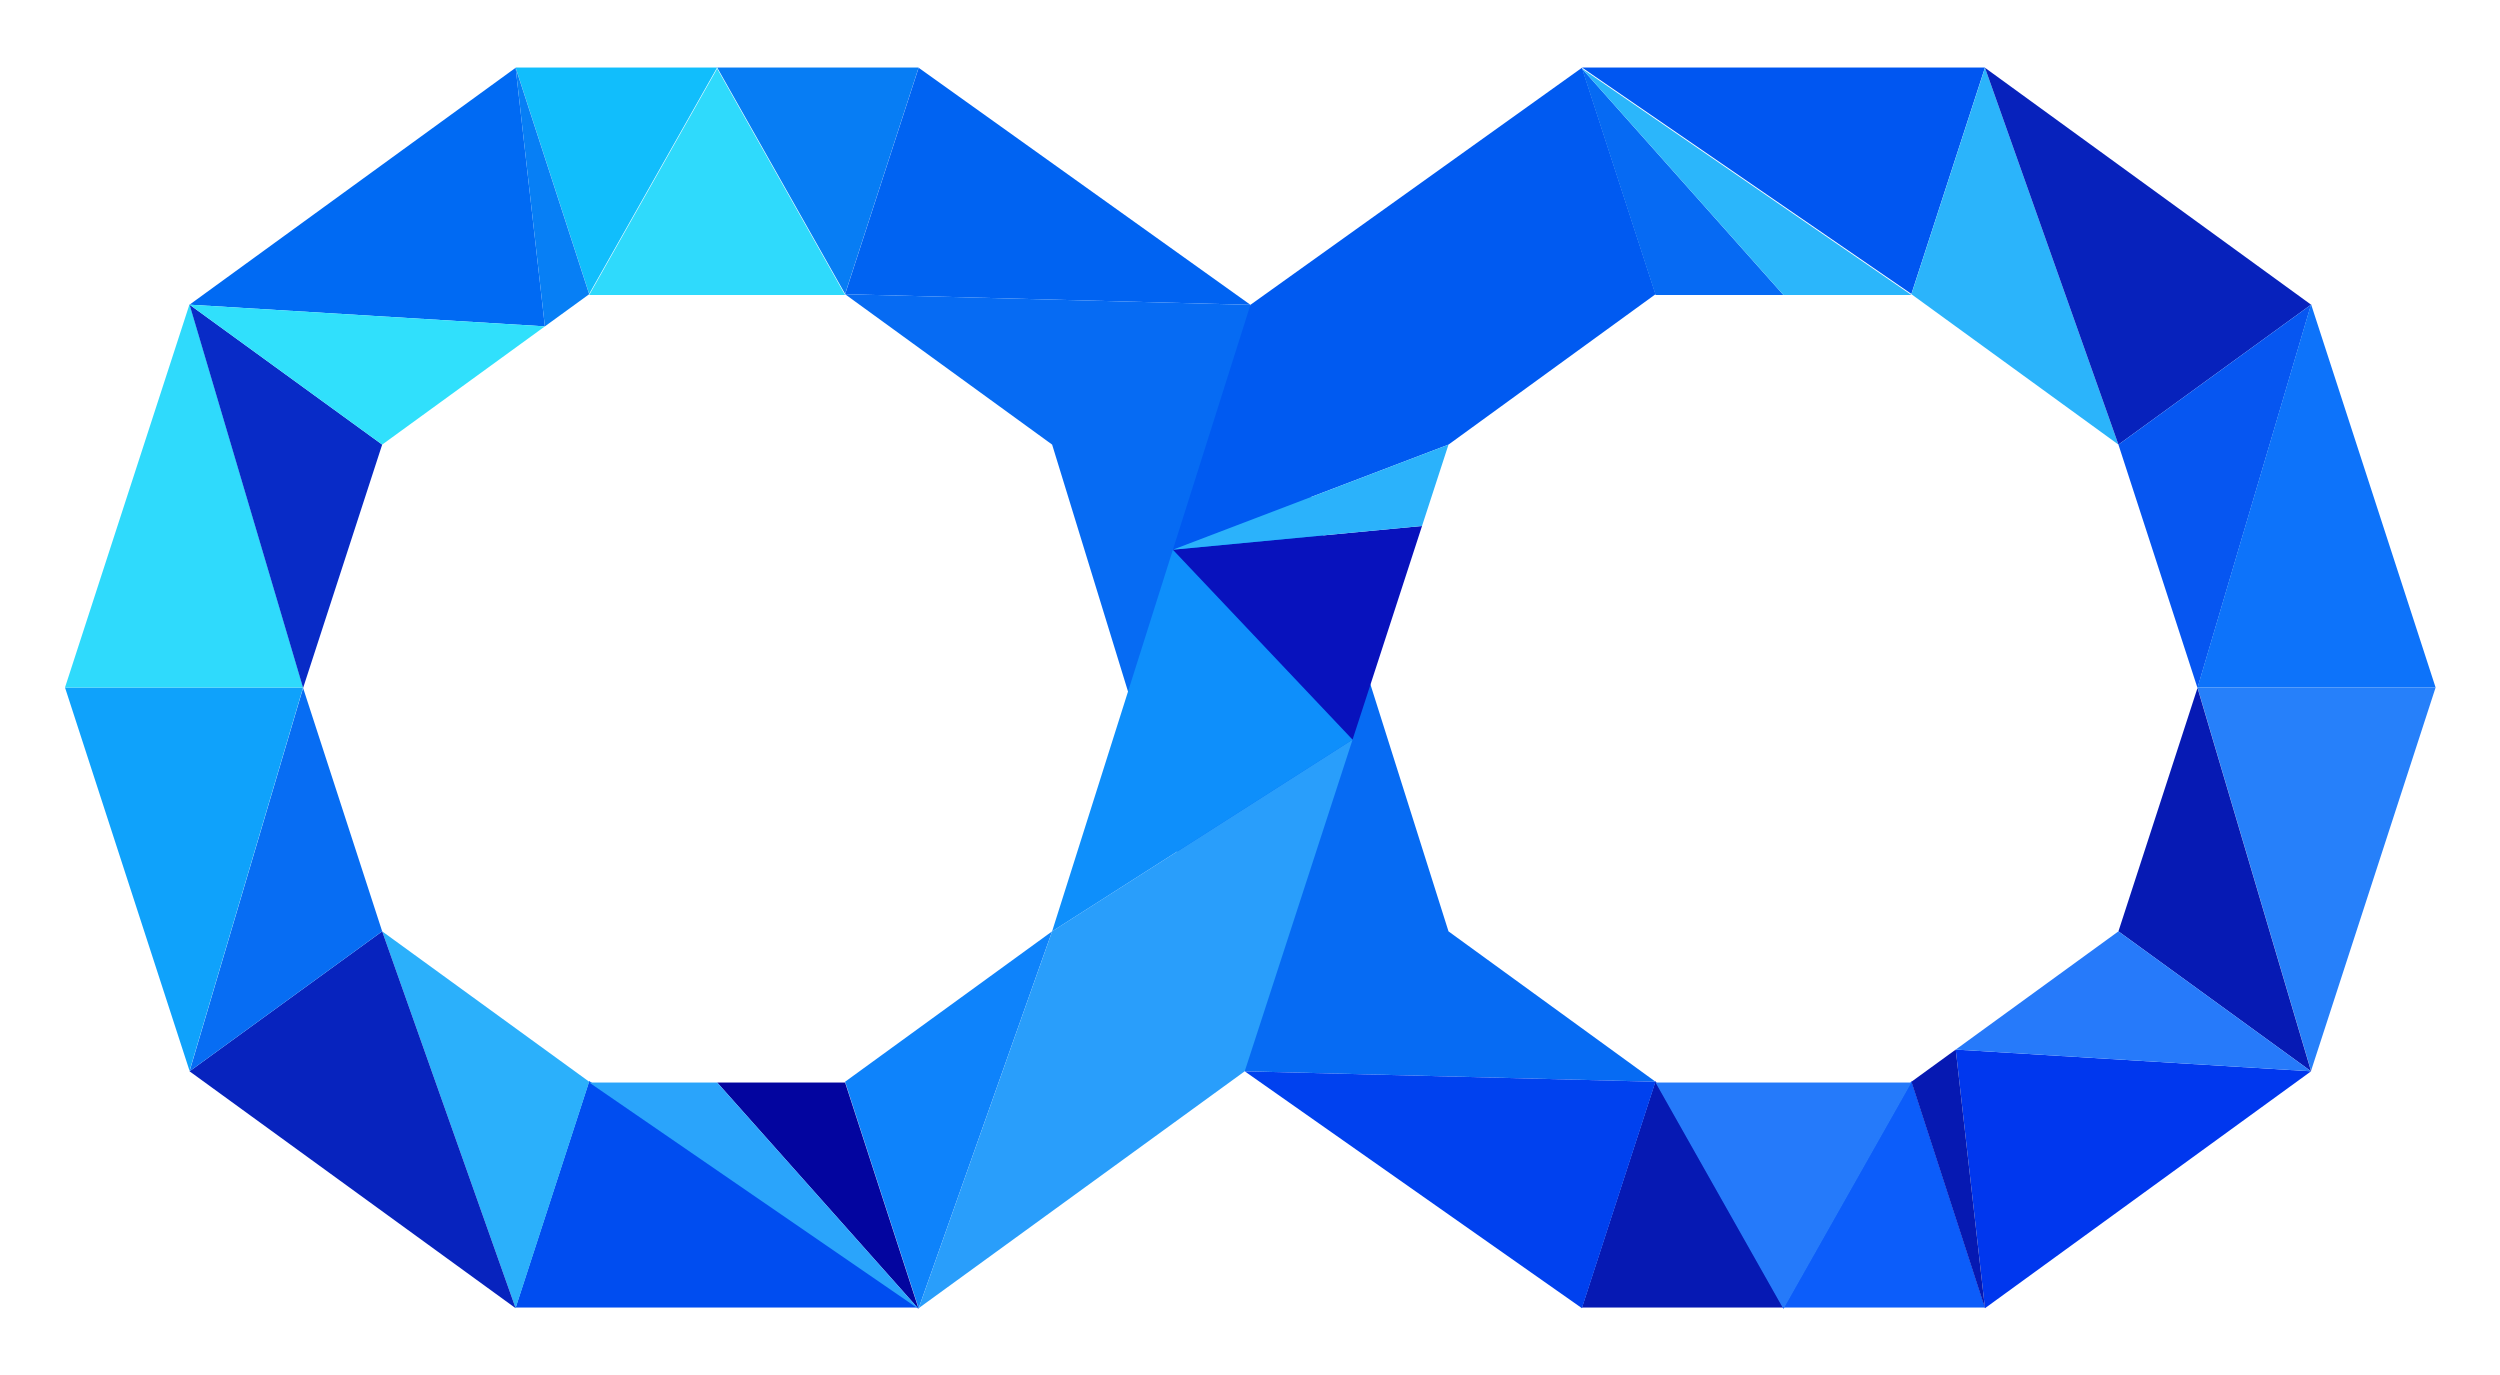
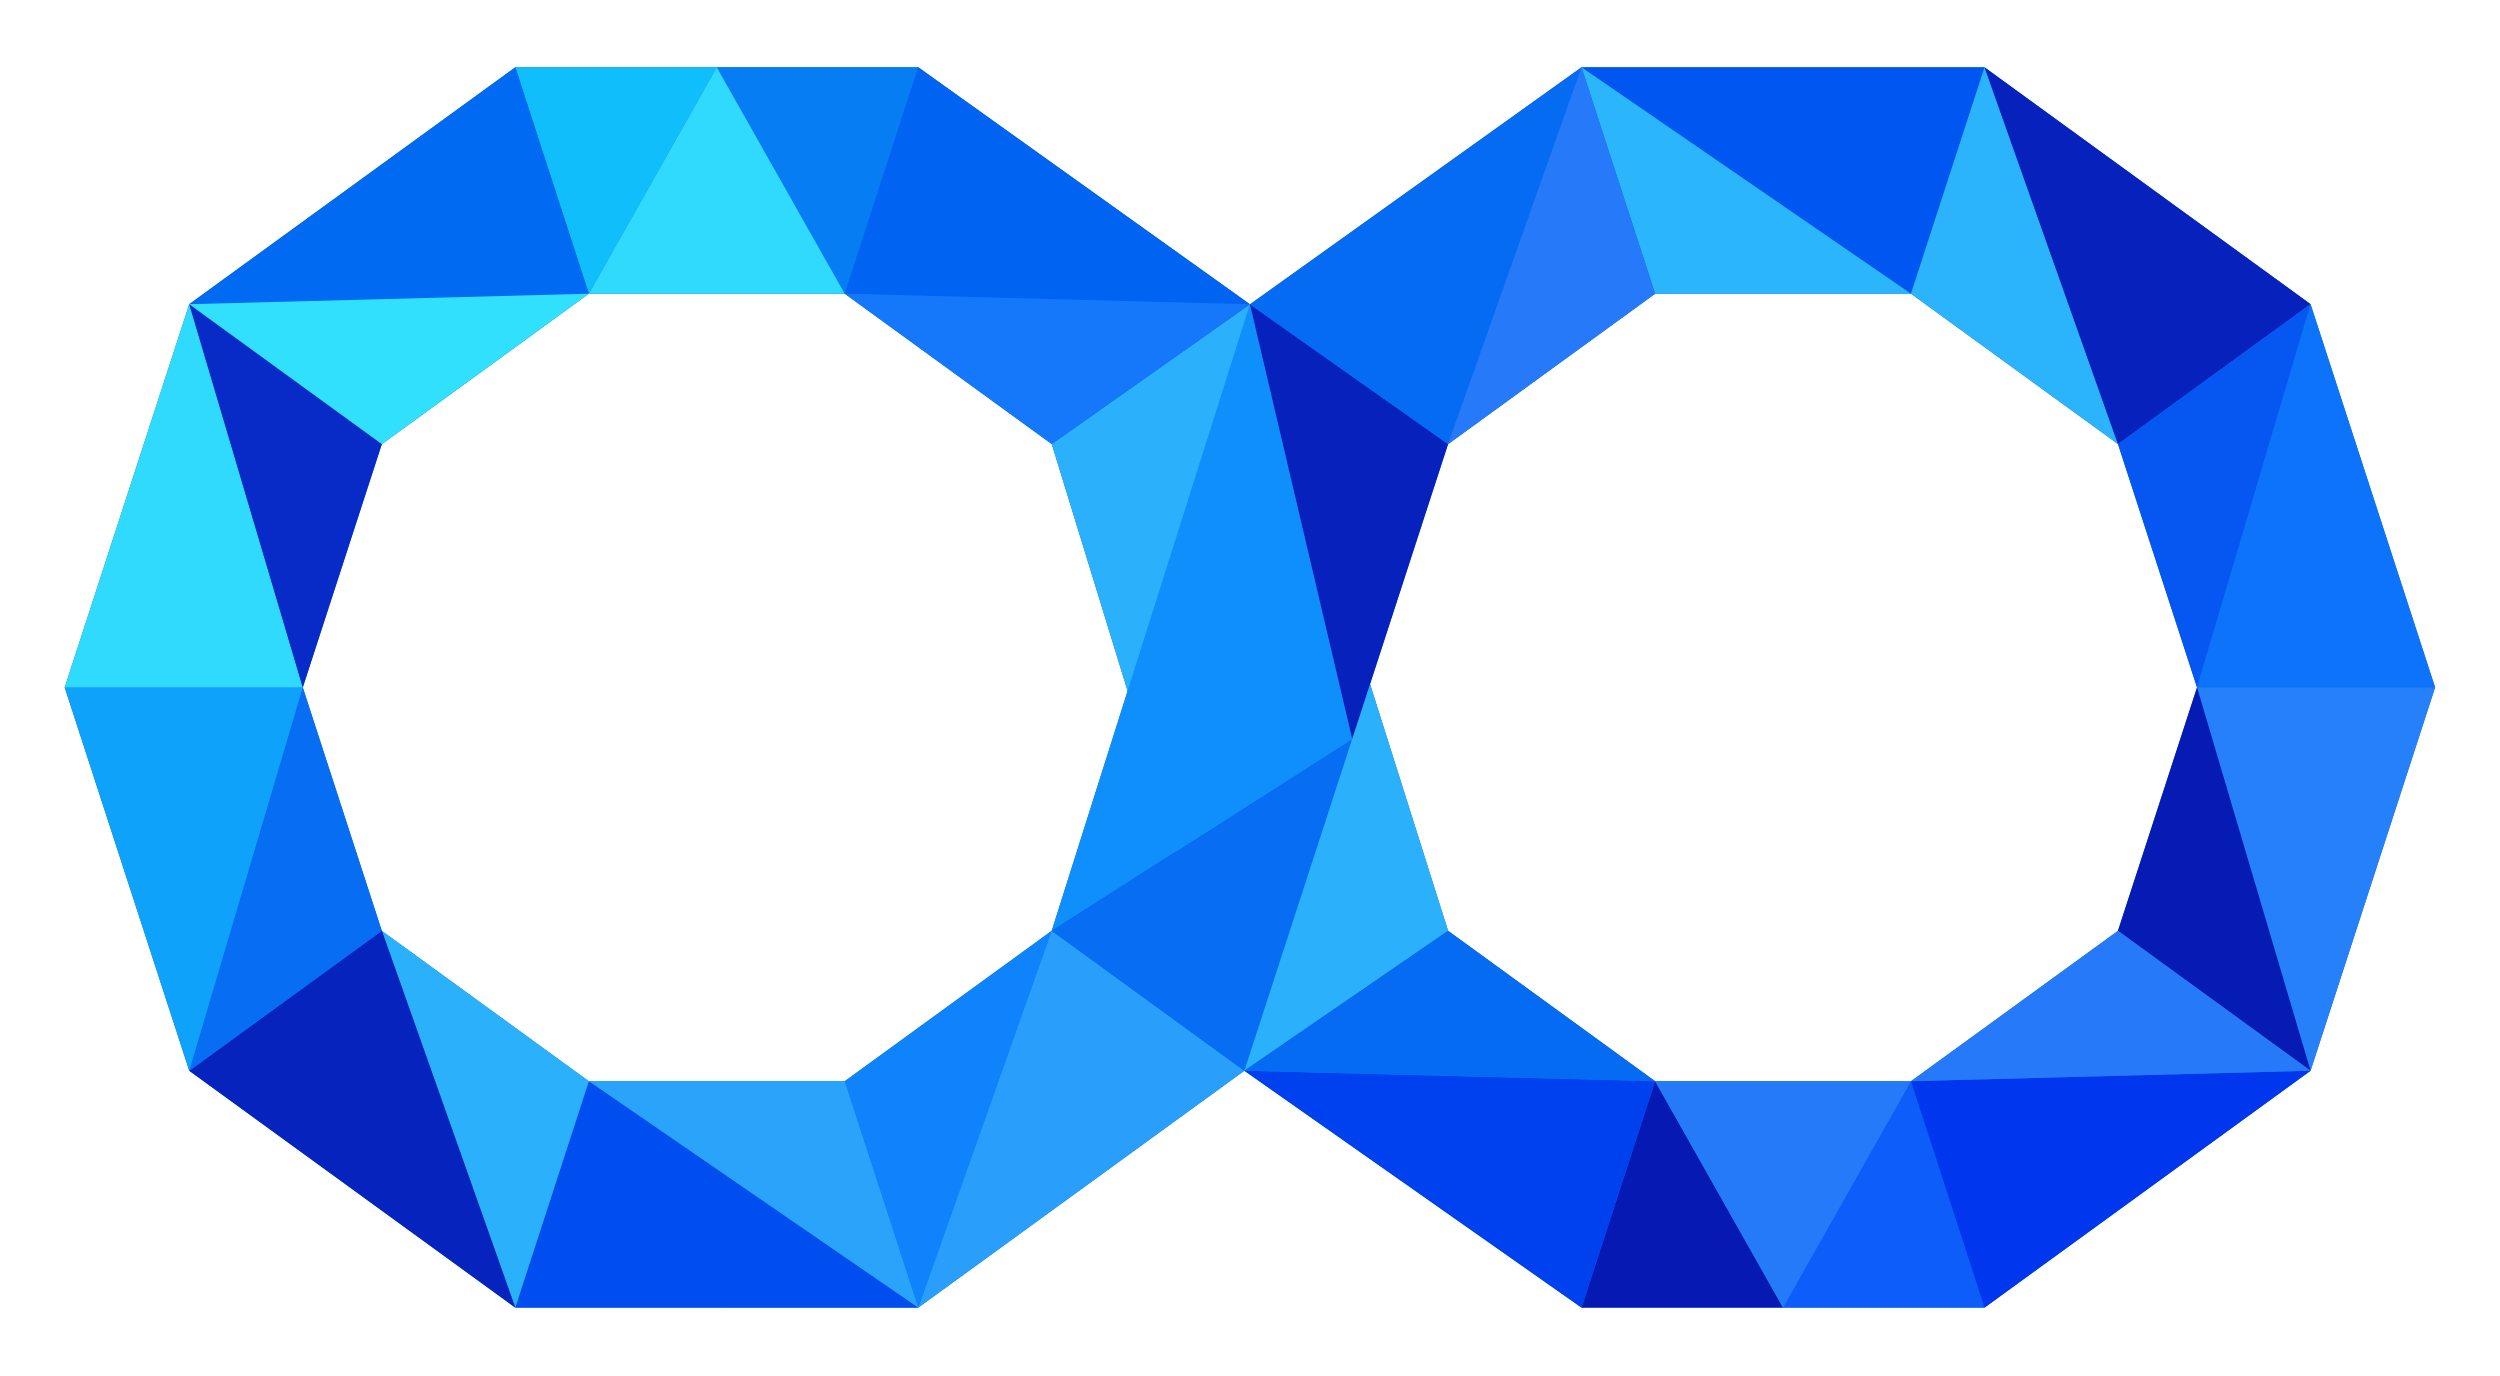
- <svg xmlns="http://www.w3.org/2000/svg" viewBox="0 0 1000 550">
-   <polygon points="206.25 27 235.67 117.57 286.86 27 206.25 27" fill="#11befc" />
-   <polygon points="338.04 117.57 367.46 27 286.86 27 338.04 117.57" fill="#077df4" />
-   <polygon points="286.86 27.43 235.67 118 338.04 118 286.86 27.43" fill="#2fdafc" />
-   <polygon points="338.04 117.68 500.18 121.93 367.46 27.11 338.04 117.68" fill="#0063f2" />
-   <polygon points="662.22 432.7 497.89 428.51 420.85 177.84 338.03 117.68 500.17 121.93 579.4 372.55 662.22 432.7" fill="#066bf3" />
-   <polygon points="420.84 372.54 338.03 432.7 367.46 523.28 420.84 372.54" fill="#0e83fb" />
-   <polygon points="286.86 433 367.46 523.58 338.03 433 286.86 433" fill="#03059f" />
-   <polygon points="206.25 523 235.68 432.42 367.46 523 206.25 523" fill="#004df0" />
-   <polygon points="367.46 523.58 235.68 433 286.86 433 367.46 523.58" fill="#2aa4fb" />
-   <polygon points="152.87 372.54 206.25 523.28 235.68 432.7 152.87 372.54" fill="#2bb0fb" />
-   <polygon points="152.87 372.54 75.82 428.52 206.25 523.28 152.87 372.54" fill="#0723be" />
-   <polygon points="152.87 372.54 121.24 275.19 75.82 428.52 152.87 372.54" fill="#076df3" />
-   <polygon points="26 275 75.82 428.33 121.24 275 26 275" fill="#0fa2fb" />
-   <polygon points="26 275 75.82 121.68 121.24 275 26 275" fill="#2fdafc" />
-   <polygon points="75.82 121.87 152.87 177.84 121.24 275.19 75.82 121.87" fill="#082bc7" />
-   <polygon points="75.82 121.87 217.95 130.55 206.25 27.11 75.82 121.87" fill="#006af3" />
-   <polygon points="75.82 121.87 152.87 177.84 217.95 130.55 75.82 121.87" fill="#30e0fc" />
-   <polygon points="206.25 27.11 217.95 130.55 235.67 117.68 206.25 27.11" fill="#077ff5" />
-   <polygon points="793.99 523 764.57 432.42 713.38 523 793.99 523" fill="#0c5dfa" />
-   <polygon points="662.21 432.42 632.78 523 713.38 523 662.21 432.42" fill="#0619b3" />
-   <polygon points="713.38 523.58 764.57 433 662.21 433 713.38 523.58" fill="#257afa" />
-   <polygon points="662.21 432.7 497.89 428.52 632.78 523.28 662.21 432.7" fill="#0041ef" />
-   <polygon points="662.22 117.68 579.4 177.84 469.16 219.88 500.17 121.93 632.78 27.1 662.22 117.68" fill="#005af1" />
-   <polygon points="713.38 118 632.78 27.43 662.21 118 713.38 118" fill="#066af3" />
-   <polygon points="793.99 27 764.56 117.57 632.78 27 793.99 27" fill="#0056f1" />
-   <polygon points="632.78 27.43 764.56 118 713.38 118 632.78 27.43" fill="#2bb6fb" />
-   <polygon points="847.37 177.84 793.99 27.11 764.56 117.68 847.37 177.84" fill="#2bb4fb" />
-   <polygon points="847.37 177.84 924.42 121.87 793.99 27.11 847.37 177.84" fill="#0722bc" />
-   <polygon points="847.37 177.84 879 275.19 924.42 121.87 847.37 177.84" fill="#0656f1" />
-   <polygon points="974.24 275 924.42 121.68 879 275 974.24 275" fill="#0d73fa" />
-   <polygon points="974.24 275 924.42 428.33 879 275 974.24 275" fill="#2680fa" />
-   <polygon points="924.42 428.52 847.37 372.54 879 275.19 924.42 428.52" fill="#061ab4" />
-   <polygon points="924.42 428.52 782.29 419.83 793.99 523.28 924.42 428.52" fill="#0037ee" />
-   <polygon points="924.42 428.52 847.37 372.54 782.29 419.83 924.42 428.52" fill="#267afa" />
-   <polygon points="793.99 523.28 782.29 419.83 764.57 432.7 793.99 523.28" fill="#0619b2" />
-   <polygon points="541.03 295.84 497.89 428.51 367.47 523.27 420.85 372.53 541.03 295.84" fill="#299efb" />
-   <polygon points="420.84 372.54 469.17 219.88 541.03 295.84 420.84 372.54" fill="#0e8ffb" />
-   <polygon points="469.17 219.88 541.03 295.84 568.81 210.39 469.17 219.88" fill="#0812bd" />
-   <polygon points="469.17 219.88 579.4 177.84 568.81 210.39 469.17 219.88" fill="#2bb2fb" />
+ <svg xmlns="http://www.w3.org/2000/svg" viewBox="0 0 4167 2292" version="1.1">
+   <path fill="#066bf3" d="M1194.71,112.167l-213.25,377.375l-122.583,-377.375l335.833,0Zm213.25,377.375l122.625,-377.375l-335.875,0l213.25,377.375Zm-213.25,-377.375l-213.25,377.375l426.5,0l-213.25,-377.375Zm213.25,377.375l675.625,17.708l-553,-395.083l-122.625,377.375Zm1005.71,1061.96l-330.125,-1044.25l-675.584,-17.75l345.084,250.708l320.833,1044.46l684.708,17.458l-344.916,-250.625Zm-660.667,0l-345.042,250.708l122.625,377.375l222.417,-628.083Zm-558.333,250.708l335.875,377.375l-122.625,-377.375l-213.25,0Zm335.875,377.375l-549.042,-377.416l-122.625,377.375l671.667,0.041Zm-335.875,-377.375l-213.167,0l549.083,377.375l-335.916,-377.375Zm-558.334,-250.708l222.459,628.083l122.625,-377.375l-345.084,-250.708Zm0,0l-320.833,233.333l543.458,394.834l-222.625,-628.167Zm0,0l-131.666,-405.667l-189.25,638.875l320.916,-233.208Zm-528.5,-405.667l207.584,638.875l189.25,-638.875l-396.834,0Zm396.834,0l-189.25,-638.833l-207.584,638.833l396.834,0Zm0,0l131.791,-405.625l-320.833,-233.333l189.042,638.958Zm-189.25,-638.833l592.208,36.167l-48.75,-431l-543.458,394.833Zm0,0l321.041,233.333l271.167,-197.041l-592.208,-36.292Zm543.458,-394.833l48.75,431l73.833,-53.625l-122.583,-377.375Zm2448.92,2067.38l-122.584,-377.375l-213.25,377.375l335.834,0Zm-549.084,-377.375l-122.625,377.375l335.875,0l-213.25,-377.375Zm213.25,377.375l213.25,-377.375l-426.5,0l213.25,377.375Zm-213.25,-377.375l-684.666,-17.459l562.041,394.834l122.625,-377.375Zm-122.625,-1690.04l-552.541,395.125l-129.167,408.125l459.333,-175l345.084,-250.708l-122.709,-377.542Zm335.875,377.417l-335.875,-377.375l122.625,377.375l213.25,0Zm-335.875,-377.375l549.084,377.375l122.625,-377.375l-671.709,0Zm335.875,377.375l213.209,0l-549.084,-377.375l335.875,377.375Zm558.334,250.666l-222.5,-628.041l-122.625,377.375l345.125,250.666Zm0,0l320.833,-233.333l-543.333,-394.708l222.5,628.041Zm0,0l131.708,405.625l189.25,-638.833l-320.958,233.208Zm528.541,405.625l-207.583,-638.833l-189.25,638.833l396.833,0Zm-396.833,0l189.25,638.875l207.583,-638.875l-396.833,0Zm0,0l-131.792,405.625l320.834,233.334l-189.042,-638.959Zm189.25,638.875l-592.208,-36.208l48.75,431.042l543.458,-394.834Zm0,0l-320.833,-233.333l-271.167,197.042l592,36.291Zm-543.458,394.834l-48.75,-431.042l-73.834,53.667l122.584,377.375Zm-1554.75,-628.125l-222.417,628.083l543.417,-394.833l179.75,-552.792l-500.75,319.542Zm500.75,-319.542l-299.417,-316.667l-201.375,636.25l500.792,-319.583Zm-299.417,-316.667l299.417,316.667l115.75,-356.042l-415.167,39.375Zm415.167,-39.541l44.125,-135.625l-459.292,175l415.167,-39.375Z" />
+   <path fill="#11befc" d="M858.875,112.167l122.583,377.375l213.292,-377.375l-335.875,0Z" />
+   <path fill="#077df4" d="M1408,489.542l122.583,-377.375l-335.833,0l213.25,377.375Z" />
+   <path fill="#2fdafc" d="M1194.75,112.167l-213.292,377.375l426.542,0l-213.25,-377.375Z" />
+   <path fill="#0063f2" d="M1408,489.542l675.333,17.708l-552.75,-395.083l-122.583,377.375Z" />
+   <path fill="#2bb0fb" d="M2413.67,1551.5l-339.625,233.208l-321,-1044.5l330.291,-232.958l330.334,1044.25Z" />
+   <path fill="#0e83fb" d="M1753,1551.46l-345.042,250.667l122.625,377.417l222.417,-628.084Z" />
+   <path fill="#004df0" d="M858.875,2179.54l122.625,-377.417l549.083,377.417l-671.708,0Z" />
+   <path fill="#2aa4fb" d="M1530.58,2179.54l-549.083,-377.417l426.458,0l122.625,377.417Z" />
+   <path fill="#2bb0fb" d="M636.458,1551.46l222.417,628.084l122.625,-377.417l-345.042,-250.667Z" />
+   <path fill="#0723be" d="M636.458,1551.46l-321.041,233.25l543.458,394.834l-222.417,-628.084Z" />
+   <path fill="#076df3" d="M636.458,1551.46l-131.791,-405.625l-189.25,638.875l321.041,-233.25Z" />
+   <path fill="#0fa2fb" d="M107.833,1145.83l207.584,638.875l189.25,-638.875l-396.834,0Z" />
+   <path fill="#2fdafc" d="M107.833,1145.83l207.584,-638.833l189.25,638.833l-396.834,0Z" />
+   <path fill="#082bc7" d="M315.417,507l321.041,233.208l-131.791,405.625l-189.25,-638.833Z" />
+   <path fill="#006af3" d="M315.417,507l666.041,-17.458l-122.583,-377.375l-543.458,394.833Z" />
+   <path fill="#30e0fc" d="M315.417,507l321.041,233.208l345,-250.666l-666.041,17.458Z" />
+   <path fill="#0c5dfa" d="M3307.79,2179.54l-122.584,-377.417l-213.291,377.417l335.875,0Z" />
+   <path fill="#0619b3" d="M2758.71,1802.13l-122.625,377.417l335.834,0l-213.209,-377.417Z" />
+   <path fill="#257afa" d="M2971.92,2179.54l213.291,-377.417l-426.5,0l213.209,377.417Z" />
+   <path fill="#0041ef" d="M2758.71,1802.13l-684.666,-17.417l562.041,394.834l122.625,-377.417Z" />
+   <path fill="#0056f1" d="M3307.79,112.167l-122.625,377.375l-549.084,-377.375l671.709,0Z" />
+   <path fill="#2bb6fb" d="M2636.08,112.167l549.084,377.375l-426.417,0l-122.667,-377.375Z" />
+   <path fill="#2bb4fb" d="M3530.21,740.208l-222.416,-628.041l-122.625,377.375l345.041,250.666Z" />
+   <path fill="#0722bc" d="M3530.21,740.208l321.042,-233.208l-543.458,-394.833l222.416,628.041Z" />
+   <path fill="#0656f1" d="M3530.21,740.208l131.792,405.625l189.25,-638.833l-321.042,233.208Z" />
+   <path fill="#0d73fa" d="M4058.83,1145.83l-207.583,-638.833l-189.25,638.833l396.833,0Z" />
+   <path fill="#2680fa" d="M4058.83,1145.83l-207.583,638.875l-189.25,-638.875l396.833,0Z" />
+   <path fill="#061ab4" d="M3851.25,1784.71l-321.042,-233.25l131.792,-405.625l189.25,638.875Z" />
+   <path fill="#0037ee" d="M3851.25,1784.71l-666.083,17.417l122.625,377.417l543.458,-394.834Z" />
+   <path fill="#267afa" d="M3851.25,1784.71l-321.042,-233.25l-345,250.667l666.042,-17.417Z" />
+   <path fill="#0e8ffb" d="M1753,1551.46l330.333,-1044.21l170.459,724.625l-500.792,319.583Z" />
+   <path fill="#0722bc" d="M2083.33,507.25l330.334,232.958l-159.875,491.667l-170.459,-724.625Z" />
+   <path fill="#299efb" d="M2074.04,1784.71l-321.042,-233.25l-222.417,628.084l543.459,-394.834Z" />
+   <path fill="#066bf3" d="M2758.71,1802.13l-345.041,-250.667l-339.625,233.25l684.666,17.417Z" />
+   <path fill="#076df3" d="M2074.04,1784.71l179.75,-552.833l-500.792,319.583l321.042,233.25Z" />
+   <path fill="#1577f9" d="M2083.33,507.25l-675.375,-17.708l345.042,250.666l330.333,-232.958Z" />
+   <path fill="#066bf3" d="M2083.33,507.25l552.75,-395.083l-222.416,628.041l-330.334,-232.958Z" />
+   <path fill="#267afa" d="M2636.08,112.167l122.625,377.375l-345.041,250.666l222.416,-628.041Z" />
</svg>
